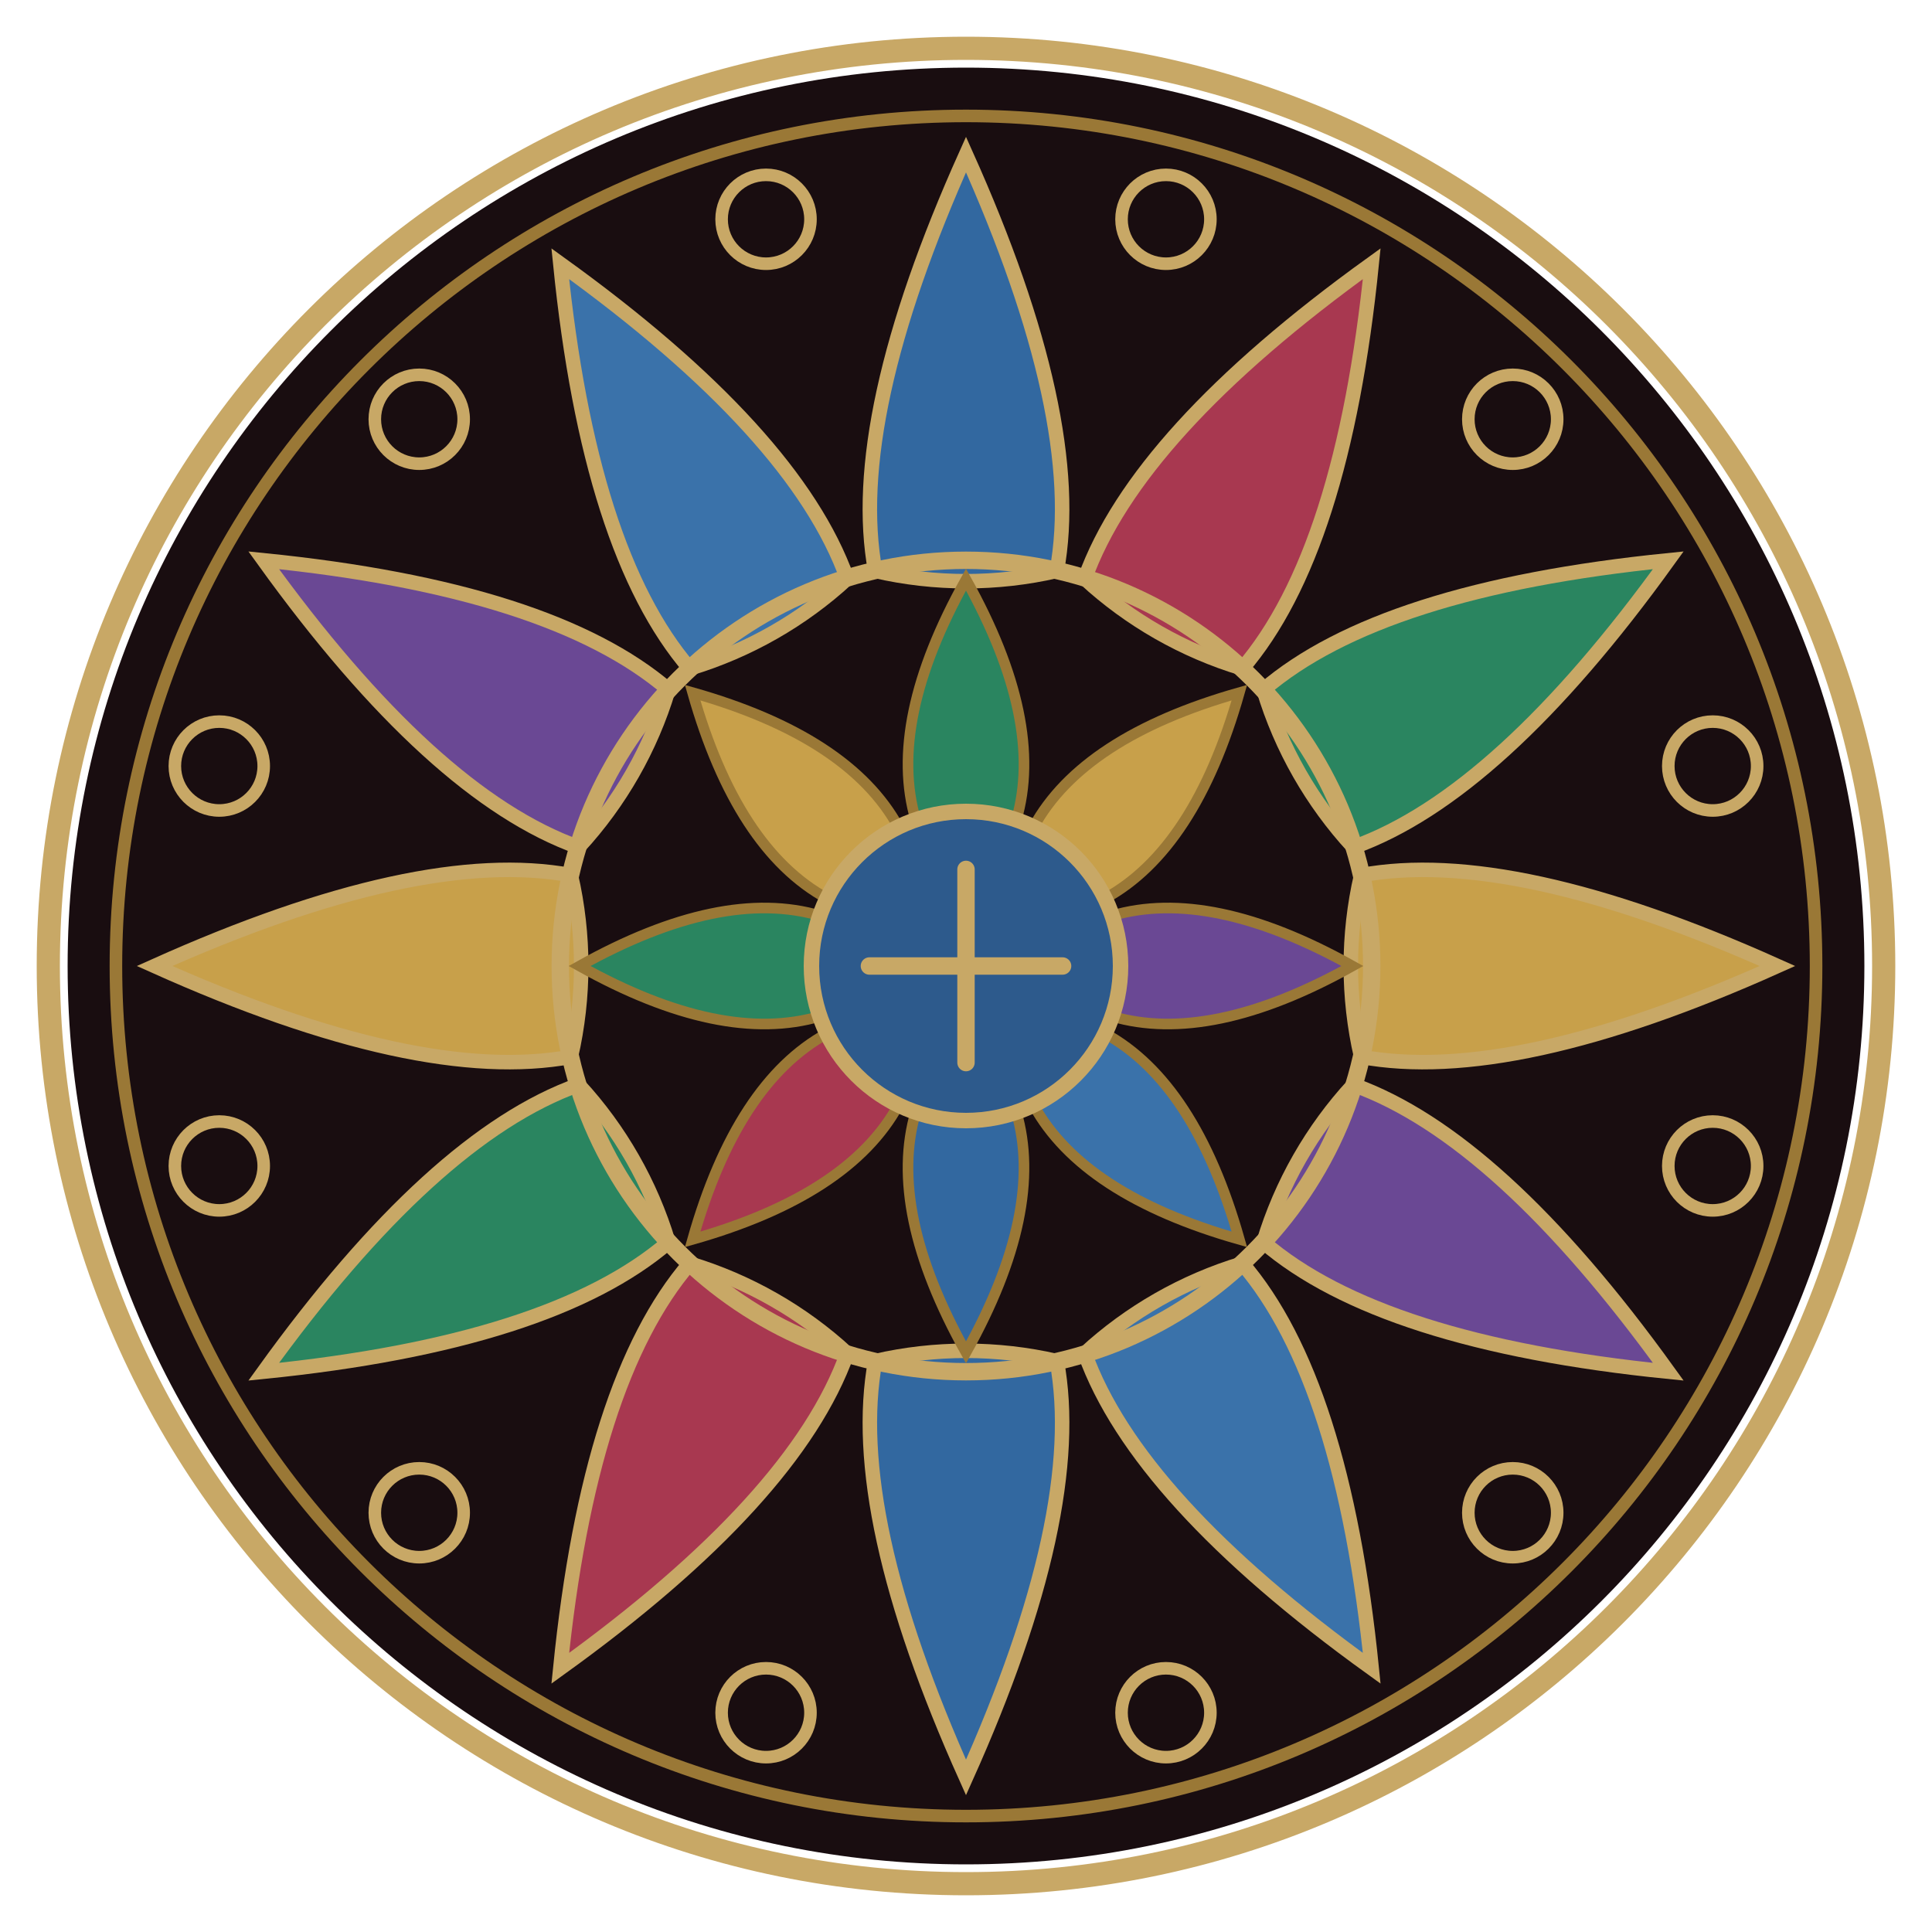
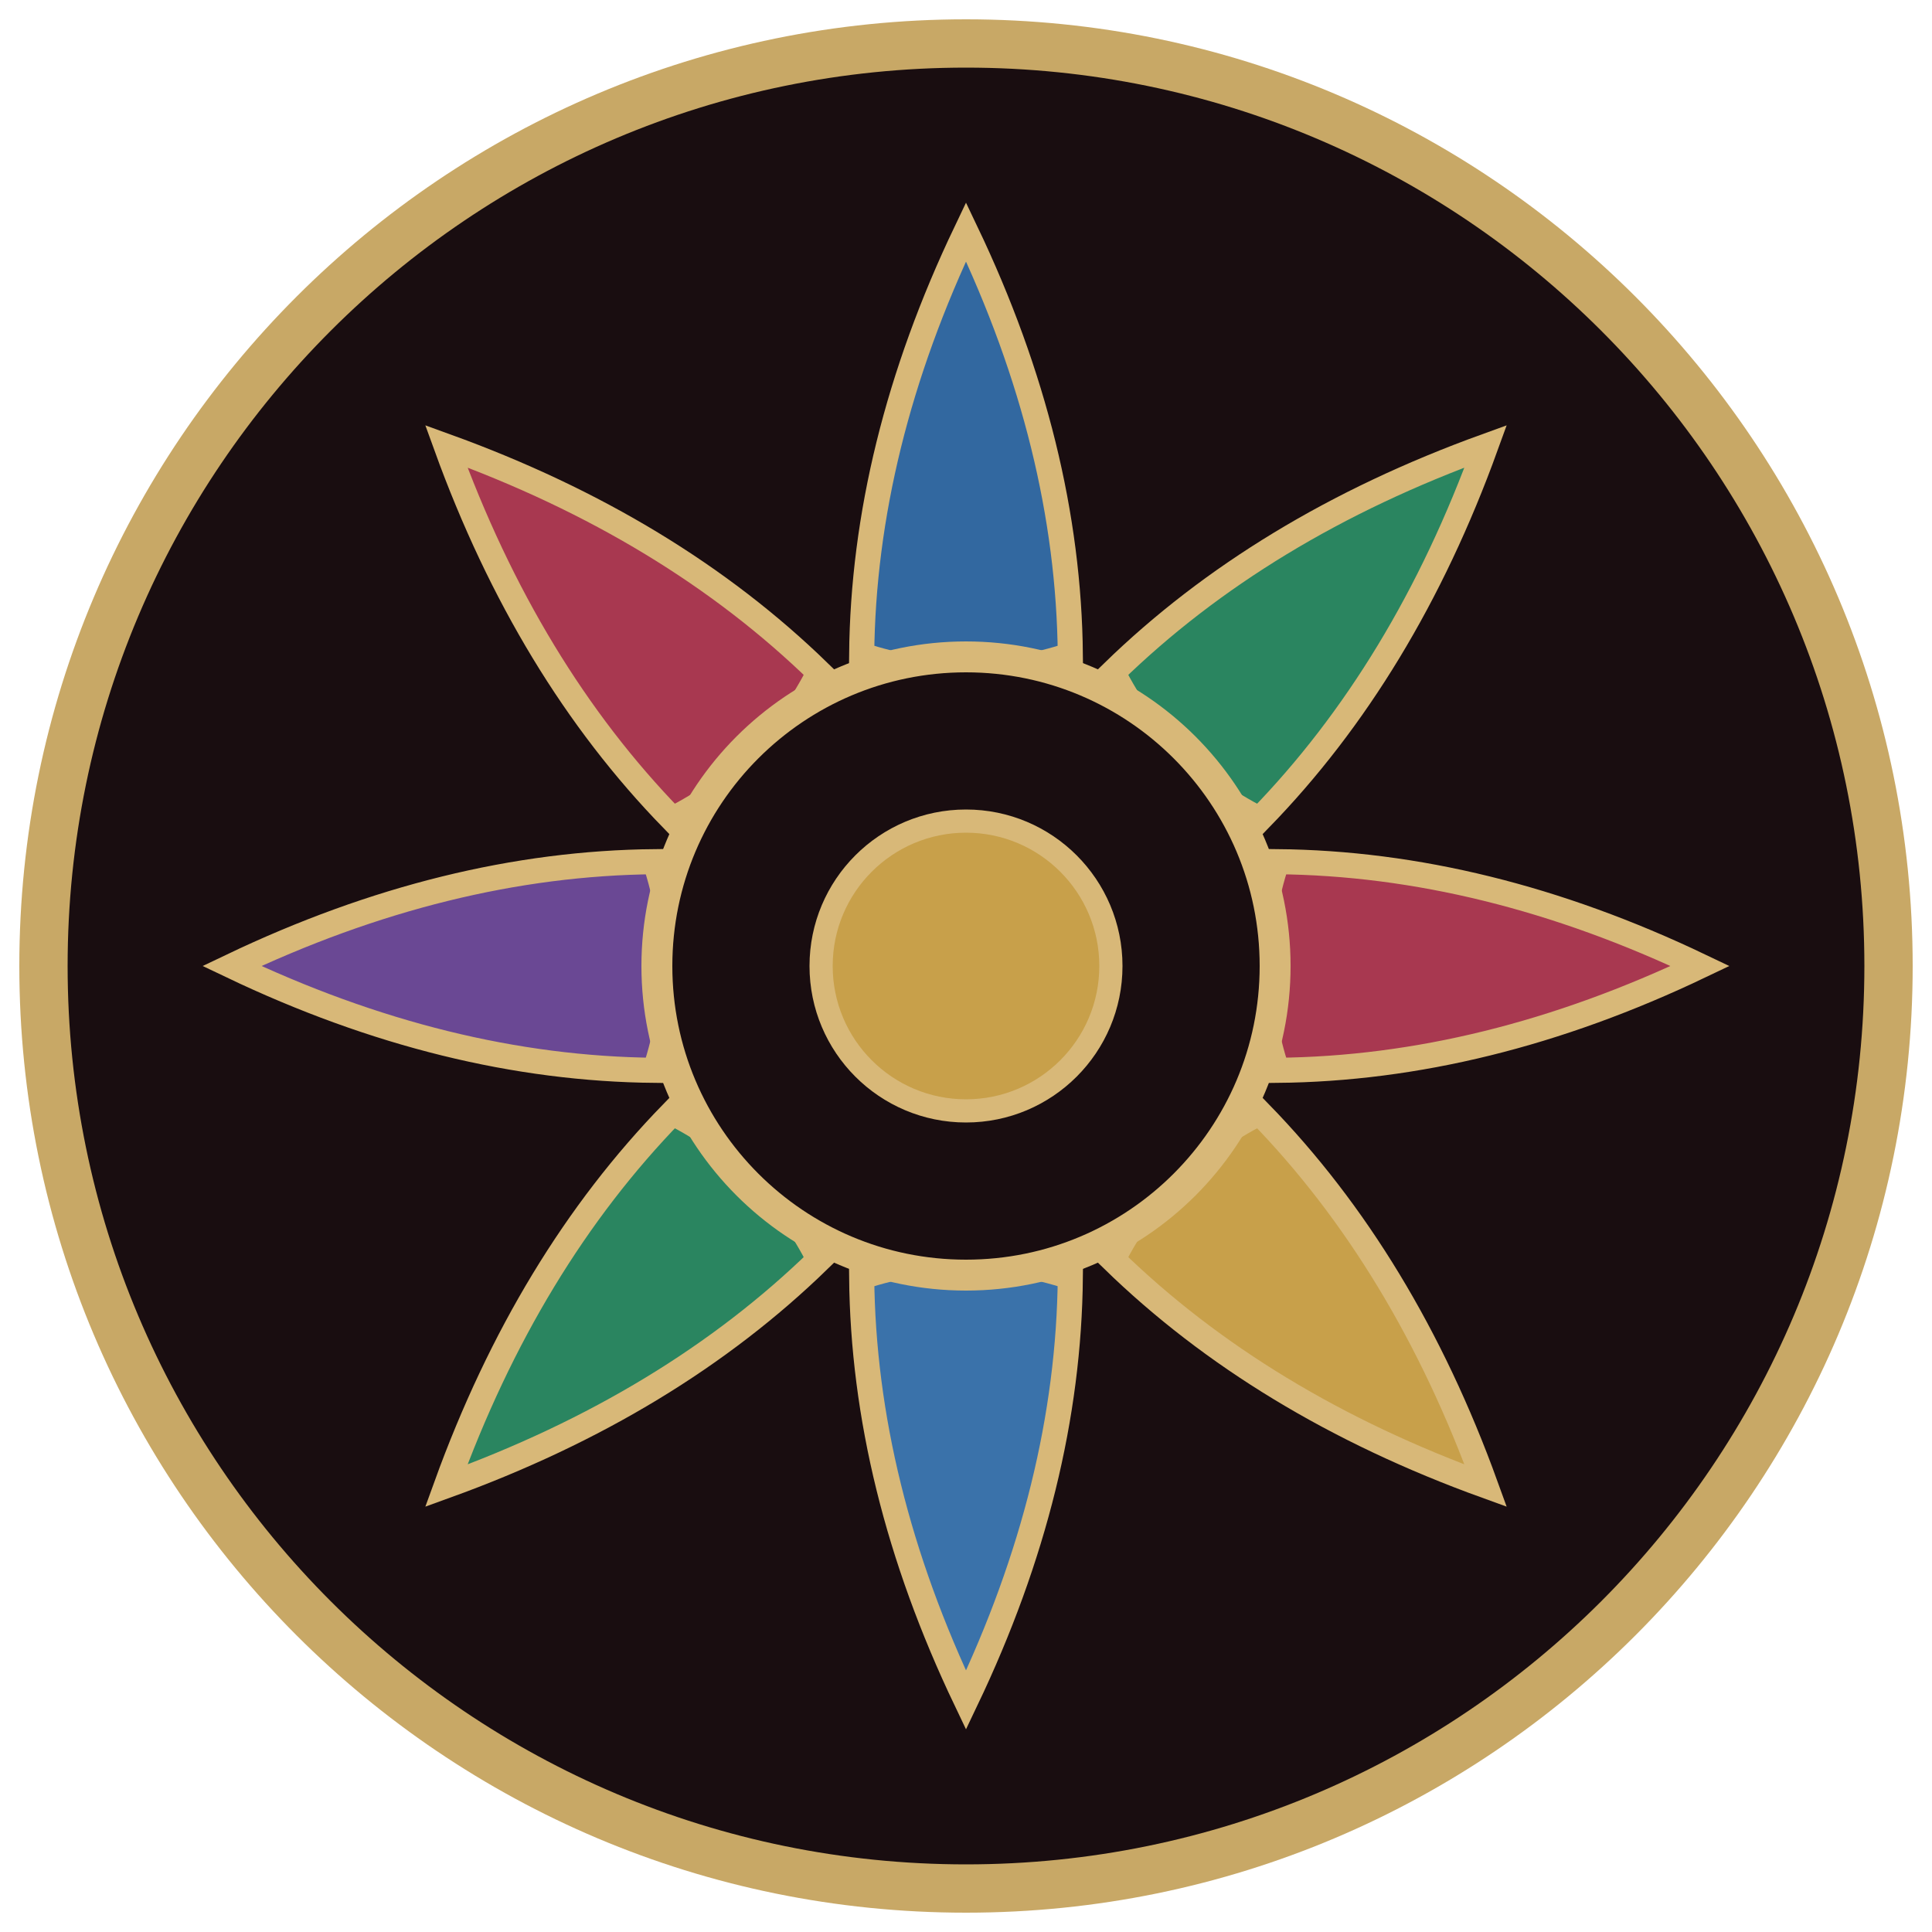
- <svg xmlns="http://www.w3.org/2000/svg" viewBox="0 0 200 200">
-   <circle cx="100" cy="100" r="93" fill="#190d10" />
-   <circle cx="100" cy="100" r="95" fill="none" stroke="#c8a866" stroke-width="2.4" />
-   <circle cx="100" cy="100" r="88" fill="none" stroke="#9a7836" stroke-width="1.3" />
-   <path d="M90.6,59.1 Q87.7,43.4 100.0,16.0 Q112.3,43.4 109.4,59.1 A42.0,42.0 0 0 1 90.6,59.1 Z" fill="#3268a0" fill-opacity="1" stroke="#c8a866" stroke-width="1.5" />
-   <path d="M112.3,59.9 Q117.7,44.8 142.0,27.3 Q139.0,57.1 128.6,69.2 A42.0,42.0 0 0 1 112.3,59.9 Z" fill="#a83850" fill-opacity="1" stroke="#c8a866" stroke-width="1.5" />
-   <path d="M130.8,71.4 Q142.9,61.0 172.7,58.0 Q155.2,82.3 140.1,87.7 A42.0,42.0 0 0 1 130.8,71.4 Z" fill="#2a8560" fill-opacity="1" stroke="#c8a866" stroke-width="1.5" />
-   <path d="M140.9,90.6 Q156.6,87.7 184.0,100.0 Q156.6,112.3 140.9,109.4 A42.0,42.0 0 0 1 140.9,90.6 Z" fill="#c8a04a" fill-opacity="1" stroke="#c8a866" stroke-width="1.5" />
-   <path d="M140.1,112.3 Q155.2,117.7 172.7,142.0 Q142.9,139.0 130.8,128.6 A42.0,42.0 0 0 1 140.1,112.3 Z" fill="#6a4894" fill-opacity="1" stroke="#c8a866" stroke-width="1.5" />
-   <path d="M128.6,130.8 Q139.0,142.9 142.0,172.7 Q117.7,155.2 112.3,140.1 A42.0,42.0 0 0 1 128.6,130.8 Z" fill="#3a72aa" fill-opacity="1" stroke="#c8a866" stroke-width="1.5" />
-   <path d="M109.4,140.9 Q112.3,156.6 100.0,184.0 Q87.7,156.6 90.6,140.9 A42.0,42.0 0 0 1 109.4,140.9 Z" fill="#3268a0" fill-opacity="1" stroke="#c8a866" stroke-width="1.5" />
-   <path d="M87.7,140.1 Q82.3,155.2 58.0,172.7 Q61.0,142.9 71.4,130.8 A42.0,42.0 0 0 1 87.7,140.1 Z" fill="#a83850" fill-opacity="1" stroke="#c8a866" stroke-width="1.5" />
-   <path d="M69.2,128.6 Q57.1,139.0 27.3,142.0 Q44.8,117.7 59.9,112.3 A42.0,42.0 0 0 1 69.2,128.6 Z" fill="#2a8560" fill-opacity="1" stroke="#c8a866" stroke-width="1.5" />
-   <path d="M59.1,109.4 Q43.4,112.3 16.0,100.0 Q43.4,87.7 59.1,90.6 A42.0,42.0 0 0 1 59.1,109.4 Z" fill="#c8a04a" fill-opacity="1" stroke="#c8a866" stroke-width="1.5" />
-   <path d="M59.9,87.7 Q44.8,82.3 27.3,58.0 Q57.1,61.0 69.2,71.4 A42.0,42.0 0 0 1 59.9,87.7 Z" fill="#6a4894" fill-opacity="1" stroke="#c8a866" stroke-width="1.5" />
-   <path d="M71.4,69.2 Q61.0,57.1 58.0,27.3 Q82.3,44.8 87.7,59.9 A42.0,42.0 0 0 1 71.4,69.2 Z" fill="#3a72aa" fill-opacity="1" stroke="#c8a866" stroke-width="1.5" />
-   <circle cx="120.7" cy="22.7" r="4.6" fill="none" stroke="#c8a866" stroke-width="1.3" />
-   <circle cx="156.6" cy="43.4" r="4.6" fill="none" stroke="#c8a866" stroke-width="1.3" />
-   <circle cx="177.3" cy="79.3" r="4.6" fill="none" stroke="#c8a866" stroke-width="1.3" />
-   <circle cx="177.3" cy="120.7" r="4.6" fill="none" stroke="#c8a866" stroke-width="1.3" />
-   <circle cx="156.6" cy="156.6" r="4.6" fill="none" stroke="#c8a866" stroke-width="1.3" />
-   <circle cx="120.7" cy="177.3" r="4.6" fill="none" stroke="#c8a866" stroke-width="1.3" />
-   <circle cx="79.3" cy="177.3" r="4.6" fill="none" stroke="#c8a866" stroke-width="1.3" />
-   <circle cx="43.4" cy="156.6" r="4.6" fill="none" stroke="#c8a866" stroke-width="1.3" />
-   <circle cx="22.7" cy="120.7" r="4.6" fill="none" stroke="#c8a866" stroke-width="1.3" />
-   <circle cx="22.7" cy="79.3" r="4.6" fill="none" stroke="#c8a866" stroke-width="1.3" />
-   <circle cx="43.4" cy="43.4" r="4.6" fill="none" stroke="#c8a866" stroke-width="1.3" />
-   <circle cx="79.3" cy="22.7" r="4.6" fill="none" stroke="#c8a866" stroke-width="1.3" />
-   <circle cx="100" cy="100" r="42" fill="none" stroke="#c8a866" stroke-width="1.8" />
-   <path d="M94.8,84.9 Q91.8,74.7 100.0,60.0 Q108.2,74.7 105.2,84.9 A16.0,16.0 0 0 1 94.8,84.9 Z" fill="#2a8560" fill-opacity="1" stroke="#9a7836" stroke-width="1.1" />
-   <path d="M107.0,85.6 Q112.1,76.3 128.3,71.7 Q123.7,87.9 114.4,93.0 A16.0,16.0 0 0 1 107.0,85.6 Z" fill="#c8a04a" fill-opacity="1" stroke="#9a7836" stroke-width="1.1" />
-   <path d="M115.1,94.8 Q125.3,91.8 140.0,100.0 Q125.3,108.2 115.1,105.2 A16.0,16.0 0 0 1 115.1,94.8 Z" fill="#6a4894" fill-opacity="1" stroke="#9a7836" stroke-width="1.1" />
-   <path d="M114.4,107.0 Q123.7,112.1 128.3,128.3 Q112.1,123.7 107.0,114.4 A16.0,16.0 0 0 1 114.4,107.0 Z" fill="#3a72aa" fill-opacity="1" stroke="#9a7836" stroke-width="1.1" />
-   <path d="M105.2,115.1 Q108.2,125.3 100.0,140.0 Q91.8,125.3 94.8,115.1 A16.0,16.0 0 0 1 105.2,115.1 Z" fill="#3268a0" fill-opacity="1" stroke="#9a7836" stroke-width="1.1" />
-   <path d="M93.0,114.4 Q87.9,123.7 71.7,128.3 Q76.3,112.1 85.6,107.0 A16.0,16.0 0 0 1 93.0,114.4 Z" fill="#a83850" fill-opacity="1" stroke="#9a7836" stroke-width="1.1" />
-   <path d="M84.9,105.2 Q74.7,108.2 60.0,100.0 Q74.7,91.8 84.9,94.8 A16.0,16.0 0 0 1 84.9,105.2 Z" fill="#2a8560" fill-opacity="1" stroke="#9a7836" stroke-width="1.1" />
-   <path d="M85.6,93.0 Q76.3,87.9 71.7,71.7 Q87.9,76.3 93.0,85.6 A16.0,16.0 0 0 1 85.6,93.0 Z" fill="#c8a04a" fill-opacity="1" stroke="#9a7836" stroke-width="1.1" />
-   <circle cx="100" cy="100" r="16" fill="#2d5a8c" fill-opacity="1" stroke="#c8a866" stroke-width="1.6" />
-   <path d="M100,90 L100,110 M90,100 L110,100" stroke="#c8a866" stroke-width="1.8" stroke-linecap="round" />
+ <svg xmlns="http://www.w3.org/2000/svg" viewBox="0 0 100 100">
+   <circle cx="50" cy="50" r="49" fill="#c8a866" />
+   <circle cx="50" cy="50" r="46.5" fill="#190d10" />
+   <path d="M44.6,33.9 Q44.7,23.1 50.0,12.0 Q55.3,23.1 55.4,33.9 A17.0,17.0 0 0 1 44.6,33.9 Z" fill="#3268a0" stroke="#d8b878" stroke-width="1.3" />
+   <path d="M57.6,34.8 Q65.3,27.3 76.9,23.1 Q72.7,34.7 65.2,42.4 A17.0,17.0 0 0 1 57.6,34.8 Z" fill="#2a8560" stroke="#d8b878" stroke-width="1.3" />
+   <path d="M66.1,44.6 Q76.9,44.7 88.0,50.0 Q76.9,55.3 66.1,55.4 A17.0,17.0 0 0 1 66.1,44.6 Z" fill="#a83850" stroke="#d8b878" stroke-width="1.3" />
+   <path d="M65.2,57.6 Q72.7,65.3 76.9,76.9 Q65.3,72.7 57.6,65.2 A17.0,17.0 0 0 1 65.2,57.6 Z" fill="#c8a04a" stroke="#d8b878" stroke-width="1.3" />
+   <path d="M55.4,66.1 Q55.3,76.9 50.0,88.0 Q44.7,76.9 44.6,66.1 A17.0,17.0 0 0 1 55.4,66.1 Z" fill="#3a72aa" stroke="#d8b878" stroke-width="1.3" />
+   <path d="M42.4,65.2 Q34.7,72.7 23.1,76.9 Q27.3,65.3 34.8,57.6 A17.0,17.0 0 0 1 42.4,65.2 Z" fill="#2a8560" stroke="#d8b878" stroke-width="1.3" />
+   <path d="M33.9,55.4 Q23.1,55.3 12.0,50.0 Q23.1,44.7 33.9,44.6 A17.0,17.0 0 0 1 33.9,55.4 Z" fill="#6a4894" stroke="#d8b878" stroke-width="1.3" />
+   <path d="M34.8,42.4 Q27.3,34.7 23.1,23.1 Q34.7,27.3 42.4,34.8 A17.0,17.0 0 0 1 34.8,42.4 Z" fill="#a83850" stroke="#d8b878" stroke-width="1.3" />
+   <circle cx="50" cy="50" r="16" fill="#190d10" stroke="#d8b878" stroke-width="1.6" />
+   <circle cx="50" cy="50" r="7.5" fill="#c8a04a" stroke="#d8b878" stroke-width="1.2" />
</svg>
